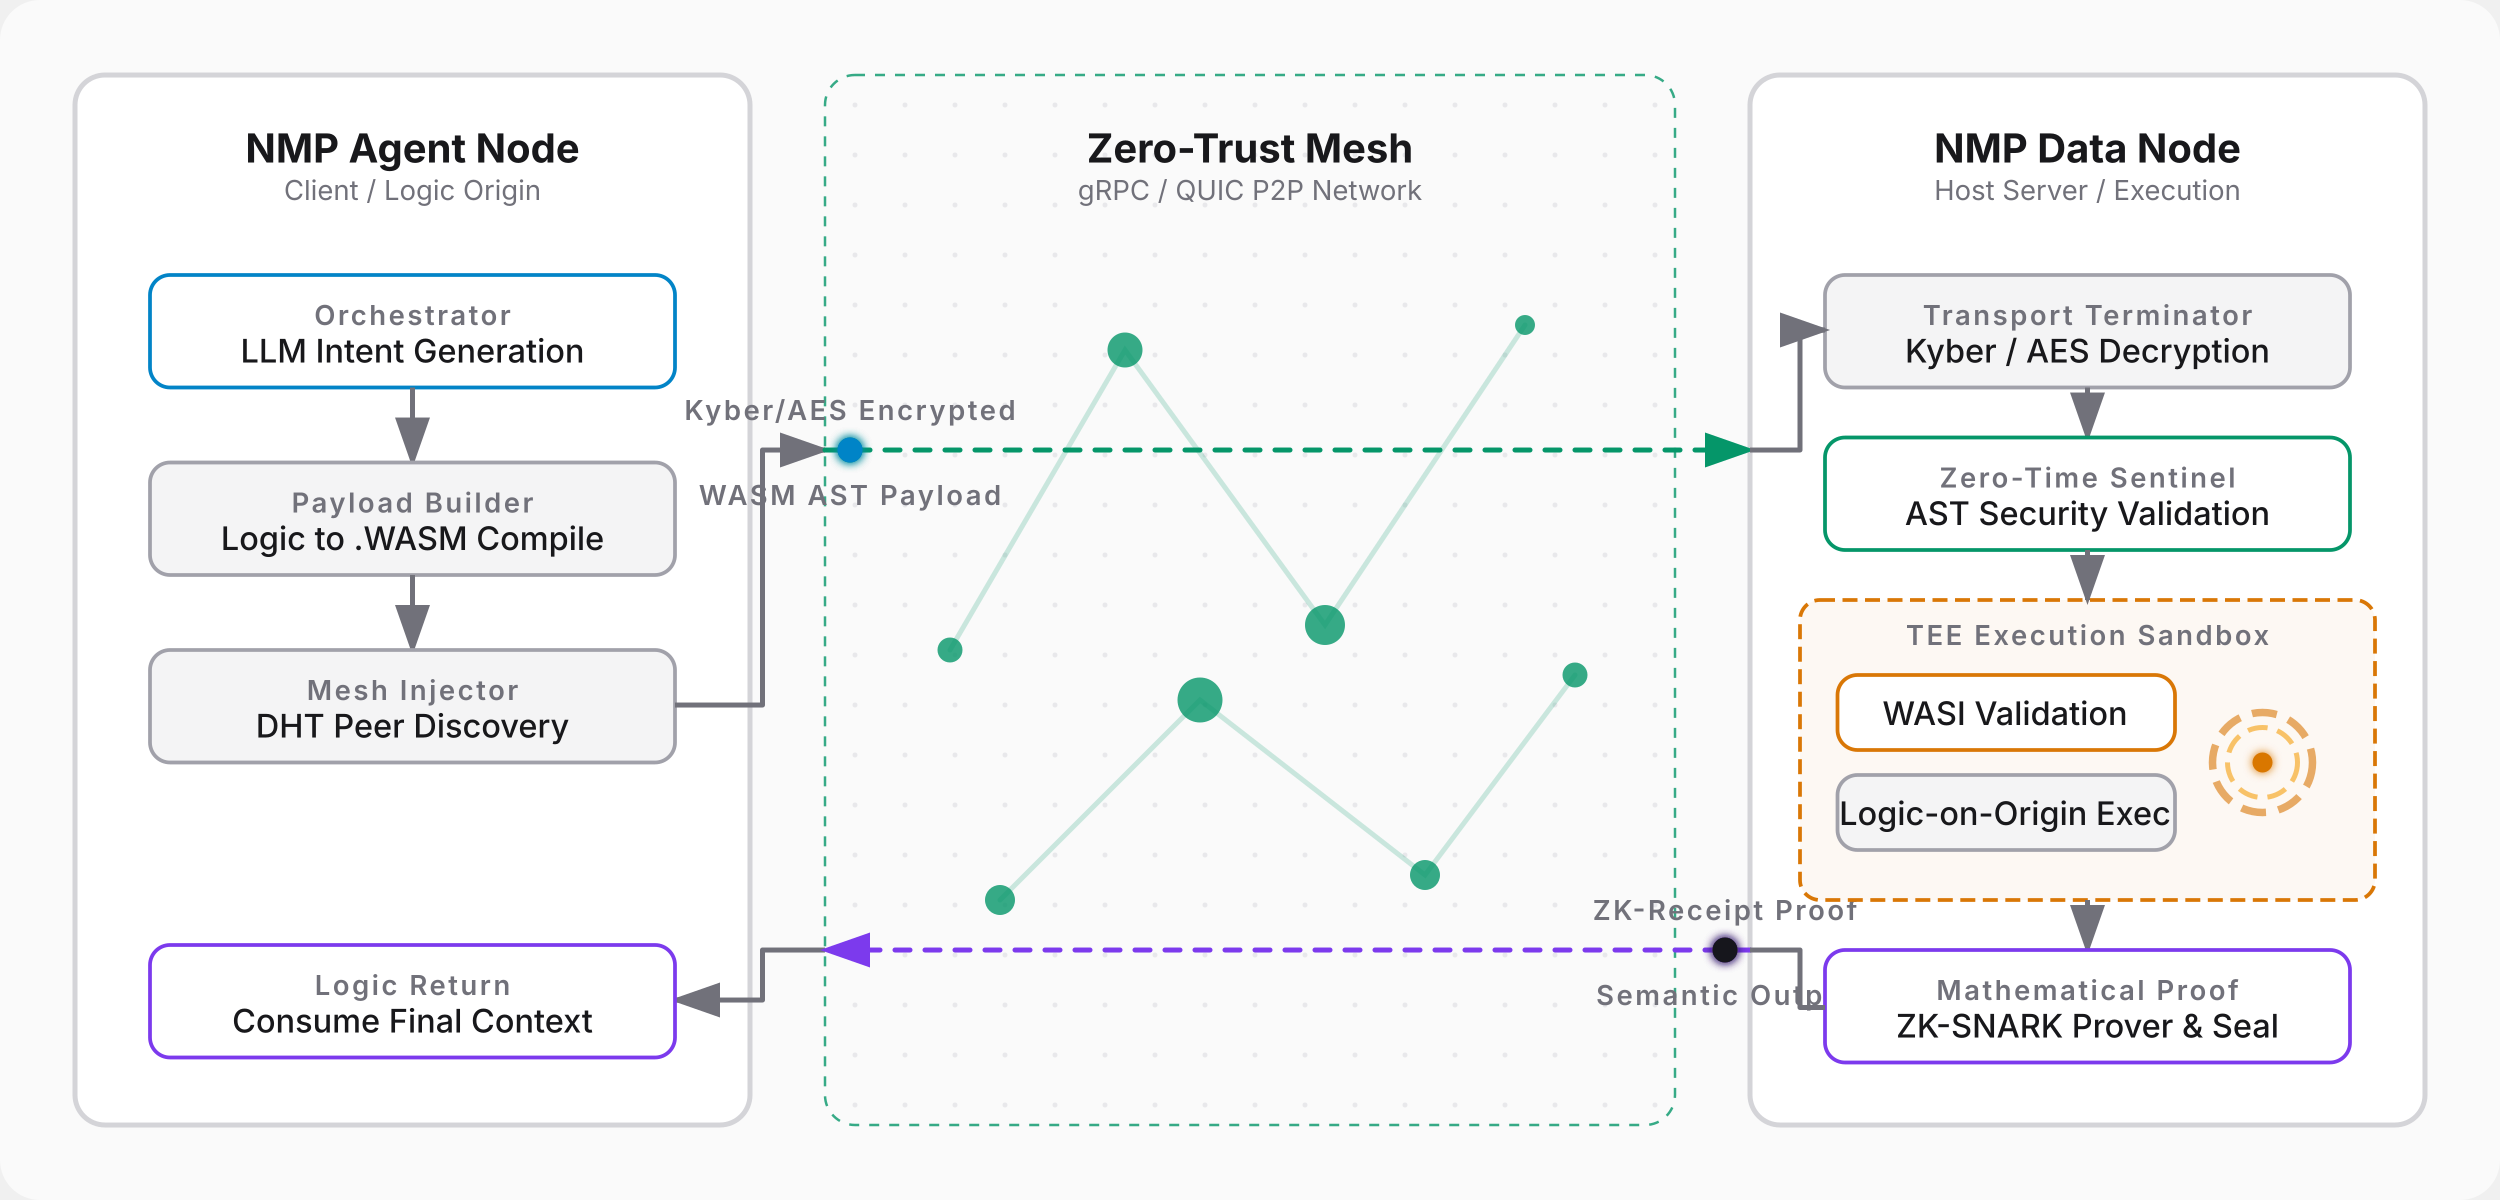
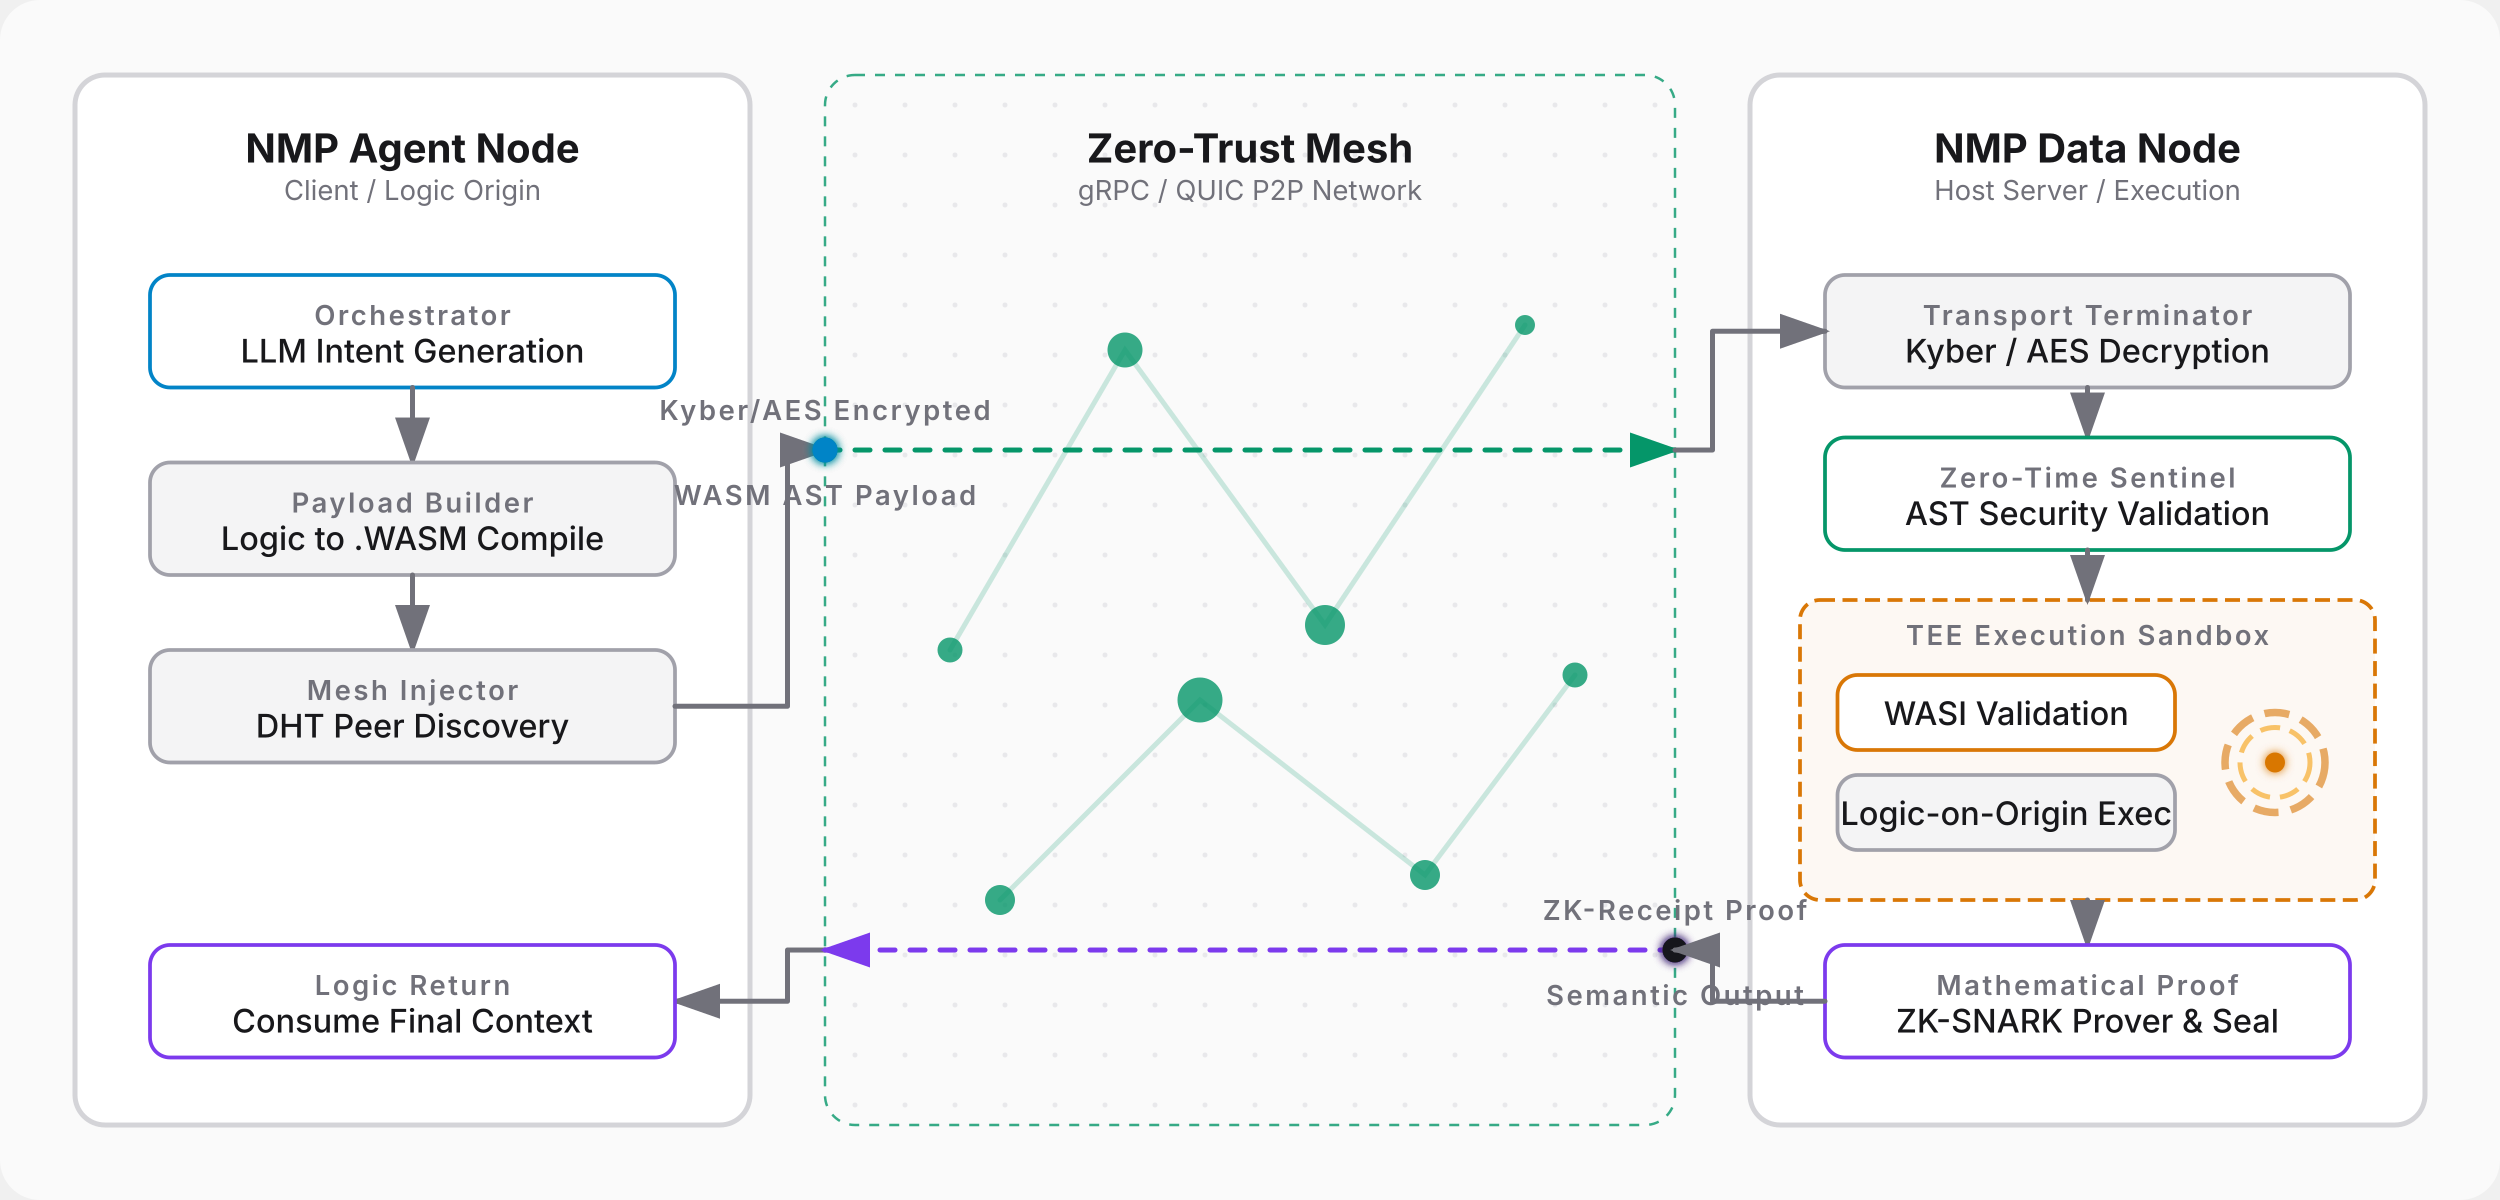
<svg xmlns="http://www.w3.org/2000/svg" width="1000" height="480" viewBox="0 0 1000 480">
  <rect width="1000" height="480" fill="#fafafa" rx="16" />
  <style>
-         .mf-text {
+         .mfl-text {
            font-family: 'Inter', system-ui, sans-serif;
            fill: #18181b;
            font-size: 13px;
            font-weight: 500;
        }

-         .mf-text-sm {
+         .mfl-text-sm {
            font-family: 'Inter', system-ui, sans-serif;
            fill: #71717a;
            font-size: 11px;
        }

-         .mf-title {
+         .mfl-title {
            font-weight: 700;
            font-size: 16px;
            fill: #18181b;
        }

-         .mf-subtitle {
+         .mfl-subtitle {
            font-size: 11px;
            fill: #71717a;
            text-transform: uppercase;
            letter-spacing: 1px;
            font-weight: 600;
        }

        /* Zones */
-         .mf-zone {
+         .mfl-zone {
            fill: #ffffff;
            stroke: #d4d4d8;
            stroke-width: 2;
            rx: 12;
        }

-         .mf-zone-net {
-             fill: url(#netBg);
+         .mfl-zone-net {
+             fill: url(#netBgL);
            stroke: #059669;
            stroke-width: 1;
            rx: 12;
            stroke-dasharray: 4 4;
            opacity: 0.8;
        }

-         .mf-zone-sandbox {
+         .mfl-zone-sandbox {
            fill: rgba(217, 119, 6, 0.05);
            stroke: #d97706;
            stroke-width: 1.5;
            rx: 8;
            stroke-dasharray: 6 3;
        }

        /* Boxes */
-         .mf-box {
+         .mfl-box {
            fill: #f4f4f5;
            stroke: #a1a1aa;
            stroke-width: 1.5;
            rx: 8;
        }

-         .mf-box-hi {
+         .mfl-box-hi {
            fill: #ffffff;
            stroke: #0284c7;
            stroke-width: 1.5;
            rx: 8;
        }

-         .mf-box-sec {
+         .mfl-box-sec {
            fill: #ffffff;
            stroke: #059669;
            stroke-width: 1.5;
            rx: 8;
        }

-         .mf-box-wasi {
+         .mfl-box-wasi {
            fill: #ffffff;
            stroke: #d97706;
            stroke-width: 1.5;
            rx: 8;
        }

-         .mf-box-zk {
+         .mfl-box-zk {
            fill: #ffffff;
            stroke: #7c3aed;
            stroke-width: 1.5;
            rx: 8;
        }

        /* Lines */
-         .mf-line {
+         .mfl-line {
            stroke: #71717a;
            stroke-width: 2;
            fill: none;
            stroke-linejoin: round;
-         }
- 
-         .mf-line-flow {
+             stroke-linecap: round;
+         }
+ 
+         .mfl-line-flow {
            stroke: #059669;
            stroke-width: 2;
            fill: none;
            stroke-dasharray: 6 6;
            stroke-linecap: round;
        }

-         .mf-line-return {
+         .mfl-line-return {
            stroke: #7c3aed;
            stroke-width: 2;
            fill: none;
            stroke-dasharray: 6 6;
            stroke-linecap: round;
        }

        /* Arrows */
-         .mf-arrow {
+         .mfl-arrow {
            fill: #71717a;
        }

-         .mf-arrow-flow {
+         .mfl-arrow-flow {
            fill: #059669;
        }

-         .mf-arrow-return {
+         .mfl-arrow-return {
            fill: #7c3aed;
        }

        /* Node Network */
-         .mf-node {
+         .mfl-node {
            fill: #059669;
            opacity: 0.8;
        }

        /* Animations */
-         @keyframes pulseNet {
+         @keyframes pulseNetL {
            0% {
                opacity: 0.4;
                filter: drop-shadow(0 0 2px #059669);
            }

            50% {
                opacity: 1;
                filter: drop-shadow(0 0 6px #34d399);
            }

            100% {
                opacity: 0.4;
                filter: drop-shadow(0 0 2px #059669);
            }
        }

-         .mf-anim-node {
-             animation: pulseNet 3s cubic-bezier(0.4, 0, 0.6, 1) infinite;
-         }
- 
-         @keyframes marchTx {
+         .mfl-anim-node {
+             animation: pulseNetL 3s cubic-bezier(0.4, 0, 0.6, 1) infinite;
+         }
+ 
+         @keyframes marchTxL {
            to {
                stroke-dashoffset: -40;
            }
        }

-         .mf-anim-march {
-             animation: marchTx 1.5s linear infinite;
-         }
- 
-         @keyframes marchRx {
+         .mfl-anim-march {
+             animation: marchTxL 1.5s linear infinite;
+         }
+ 
+         @keyframes marchRxL {
            to {
                stroke-dashoffset: 40;
            }
        }

-         .mf-anim-march-ret {
-             animation: marchRx 1.5s linear infinite;
-         }
- 
-         @keyframes packetTx {
+         .mfl-anim-march-ret {
+             animation: marchRxL 1.5s linear infinite;
+         }
+ 
+         @keyframes packetTxL {
            0% {
                transform: translateX(0);
                opacity: 0;
            }

            10% {
                opacity: 1;
            }

            90% {
                opacity: 1;
            }

            100% {
-                 transform: translateX(350px);
+                 transform: translateX(340px);
                opacity: 0;
            }
        }

-         .mf-part-tx-1 {
-             animation: packetTx 2s cubic-bezier(0.4, 0, 0.2, 1) infinite;
-         }
- 
-         .mf-part-tx-2 {
-             animation: packetTx 2s cubic-bezier(0.4, 0, 0.2, 1) infinite -1s;
-         }
- 
-         @keyframes packetRx {
+         .mfl-part-tx-1 {
+             animation: packetTxL 2s cubic-bezier(0.4, 0, 0.2, 1) infinite;
+         }
+ 
+         .mfl-part-tx-2 {
+             animation: packetTxL 2s cubic-bezier(0.4, 0, 0.2, 1) infinite -1s;
+         }
+ 
+         @keyframes packetRxL {
            0% {
                transform: translateX(0);
                opacity: 0;
            }

            10% {
                opacity: 1;
            }

            90% {
                opacity: 1;
            }

            100% {
-                 transform: translateX(-350px);
+                 transform: translateX(-340px);
                opacity: 0;
            }
        }

-         .mf-part-rx-1 {
-             animation: packetRx 2s cubic-bezier(0.4, 0, 0.2, 1) infinite;
-         }
- 
-         .mf-part-rx-2 {
-             animation: packetRx 2s cubic-bezier(0.4, 0, 0.2, 1) infinite -1s;
-         }
- 
-         @keyframes spinGear {
+         .mfl-part-rx-1 {
+             animation: packetRxL 2s cubic-bezier(0.4, 0, 0.2, 1) infinite;
+         }
+ 
+         .mfl-part-rx-2 {
+             animation: packetRxL 2s cubic-bezier(0.4, 0, 0.2, 1) infinite -1s;
+         }
+ 
+         @keyframes spinGearL {
            100% {
                transform: rotate(360deg);
            }
        }

-         .mf-spin {
+         .mfl-spin {
            transform-box: fill-box;
            transform-origin: center;
-             animation: spinGear 3s linear infinite;
+             animation: spinGearL 3s linear infinite;
        }
    </style>
  <defs>
-     <pattern id="netBg" width="20" height="20" patternUnits="userSpaceOnUse">
+     <pattern id="netBgL" width="20" height="20" patternUnits="userSpaceOnUse">
      <circle cx="2" cy="2" r="1" fill="#e4e4e7" />
    </pattern>
-     <marker id="arr" markerWidth="10" markerHeight="7" refX="9" refY="3.5" orient="auto">
-       <polygon points="0 0, 10 3.5, 0 7" class="mf-arrow" />
+     <marker id="arrL" markerWidth="10" markerHeight="7" refX="9" refY="3.5" orient="auto">
+       <polygon points="0 0, 10 3.5, 0 7" class="mfl-arrow" />
    </marker>
-     <marker id="arr-flow" markerWidth="10" markerHeight="7" refX="9" refY="3.5" orient="auto">
-       <polygon points="0 0, 10 3.5, 0 7" class="mf-arrow-flow" />
+     <marker id="arr-flowL" markerWidth="10" markerHeight="7" refX="9" refY="3.5" orient="auto">
+       <polygon points="0 0, 10 3.5, 0 7" class="mfl-arrow-flow" />
    </marker>
-     <marker id="arr-ret" markerWidth="10" markerHeight="7" refX="9" refY="3.5" orient="auto">
-       <polygon points="0 0, 10 3.5, 0 7" class="mf-arrow-return" />
+     <marker id="arr-retL" markerWidth="10" markerHeight="7" refX="9" refY="3.5" orient="auto">
+       <polygon points="0 0, 10 3.5, 0 7" class="mfl-arrow-return" />
    </marker>
-     <filter id="glow-tx" x="-50%" y="-50%" width="200%" height="200%">
+     <filter id="glow-txL" x="-50%" y="-50%" width="200%" height="200%">
      <feGaussianBlur stdDeviation="2" result="blur" />
      <feMerge>
        <feMergeNode in="blur" />
        <feMergeNode in="SourceGraphic" />
      </feMerge>
    </filter>
-     <filter id="glow-rx" x="-50%" y="-50%" width="200%" height="200%">
+     <filter id="glow-rxL" x="-50%" y="-50%" width="200%" height="200%">
      <feGaussianBlur stdDeviation="2" result="blur" />
      <feMerge>
        <feMergeNode in="blur" />
        <feMergeNode in="SourceGraphic" />
      </feMerge>
    </filter>
-     <filter id="glow-amber" x="-50%" y="-50%" width="200%" height="200%">
+     <filter id="glow-amberL" x="-50%" y="-50%" width="200%" height="200%">
      <feGaussianBlur stdDeviation="2" result="blur" />
      <feMerge>
        <feMergeNode in="blur" />
        <feMergeNode in="SourceGraphic" />
      </feMerge>
    </filter>
  </defs>
-   <rect x="30" y="30" width="270" height="420" class="mf-zone" />
-   <text x="165" y="65" text-anchor="middle" class="mf-text mf-title">NMP Agent Node</text>
-   <text x="165" y="80" text-anchor="middle" class="mf-text-sm">Client / Logic Origin</text>
-   <rect x="330" y="30" width="340" height="420" class="mf-zone-net" />
-   <text x="500" y="65" text-anchor="middle" class="mf-text mf-title" fill="#059669">Zero-Trust Mesh</text>
-   <text x="500" y="80" text-anchor="middle" class="mf-text-sm" fill="#059669">gRPC / QUIC P2P Network</text>
-   <rect x="700" y="30" width="270" height="420" class="mf-zone" />
-   <text x="835" y="65" text-anchor="middle" class="mf-text mf-title">NMP Data Node</text>
-   <text x="835" y="80" text-anchor="middle" class="mf-text-sm">Host Server / Execution</text>
-   <rect x="60" y="110" width="210" height="45" class="mf-box-hi" />
-   <text x="165" y="130" text-anchor="middle" class="mf-text mf-subtitle" fill="#0284c7">Orchestrator</text>
-   <text x="165" y="145" text-anchor="middle" class="mf-text">LLM Intent Generation</text>
-   <path d="M 165 155 L 165 185" class="mf-line" marker-end="url(#arr)" />
-   <rect x="60" y="185" width="210" height="45" class="mf-box" />
-   <text x="165" y="205" text-anchor="middle" class="mf-text mf-subtitle">Payload Builder</text>
-   <text x="165" y="220" text-anchor="middle" class="mf-text">Logic to .WASM Compile</text>
-   <path d="M 165 230 L 165 260" class="mf-line" marker-end="url(#arr)" />
-   <rect x="60" y="260" width="210" height="45" class="mf-box" />
-   <text x="165" y="280" text-anchor="middle" class="mf-text mf-subtitle">Mesh Injector</text>
-   <text x="165" y="295" text-anchor="middle" class="mf-text">DHT Peer Discovery</text>
-   <path d="M 270 282 L 305 282 L 305 180 L 330 180" class="mf-line" marker-end="url(#arr)" />
-   <path d="M 330 380 L 305 380 L 305 400 L 270 400" class="mf-line" marker-end="url(#arr)" />
-   <rect x="60" y="378" width="210" height="45" class="mf-box-zk" />
-   <text x="165" y="398" text-anchor="middle" class="mf-text mf-subtitle" fill="#7c3aed">Logic Return</text>
-   <text x="165" y="413" text-anchor="middle" class="mf-text">Consume Final Context</text>
-   <path d="M 380 260 L 450 140 L 530 250 L 610 130" class="mf-line-flow" style="opacity:0.2; stroke-dasharray:none" />
-   <path d="M 400 360 L 480 280 L 570 350 L 630 270" class="mf-line-flow" style="opacity:0.2; stroke-dasharray:none" />
-   <circle cx="380" cy="260" r="5" class="mf-node mf-anim-node" />
-   <circle cx="450" cy="140" r="7" class="mf-node mf-anim-node" style="animation-delay: -1s" />
-   <circle cx="530" cy="250" r="8" class="mf-node mf-anim-node" style="animation-delay: -2s" />
-   <circle cx="610" cy="130" r="4" class="mf-node mf-anim-node" />
-   <circle cx="400" cy="360" r="6" class="mf-node mf-anim-node" style="animation-delay: -1.5s" />
-   <circle cx="480" cy="280" r="9" class="mf-node mf-anim-node" style="animation-delay: -0.5s" />
-   <circle cx="570" cy="350" r="6" class="mf-node mf-anim-node" style="animation-delay: -2.5s" />
-   <circle cx="630" cy="270" r="5" class="mf-node mf-anim-node" />
-   <path d="M 330 180 L 700 180" class="mf-line-flow mf-anim-march" marker-end="url(#arr-flow)" />
-   <g transform="translate(340, 180)">
-     <g class="mf-part-tx-1">
-       <circle cx="0" cy="0" r="5" fill="#059669" filter="url(#glow-tx)" />
-       <text x="0" y="-12" text-anchor="middle" class="mf-text mf-subtitle" fill="#059669">Kyber/AES
+   <rect x="30" y="30" width="270" height="420" class="mfl-zone" />
+   <text x="165" y="65" text-anchor="middle" class="mfl-text mfl-title">NMP Agent Node</text>
+   <text x="165" y="80" text-anchor="middle" class="mfl-text-sm">Client / Logic Origin</text>
+   <rect x="330" y="30" width="340" height="420" class="mfl-zone-net" />
+   <text x="500" y="65" text-anchor="middle" class="mfl-text mfl-title" fill="#059669">Zero-Trust Mesh</text>
+   <text x="500" y="80" text-anchor="middle" class="mfl-text-sm" fill="#059669">gRPC / QUIC P2P Network</text>
+   <rect x="700" y="30" width="270" height="420" class="mfl-zone" />
+   <text x="835" y="65" text-anchor="middle" class="mfl-text mfl-title">NMP Data Node</text>
+   <text x="835" y="80" text-anchor="middle" class="mfl-text-sm">Host Server / Execution</text>
+   <rect x="60" y="110" width="210" height="45" class="mfl-box-hi" />
+   <text x="165" y="130" text-anchor="middle" class="mfl-text mfl-subtitle" fill="#0284c7">Orchestrator</text>
+   <text x="165" y="145" text-anchor="middle" class="mfl-text">LLM Intent Generation</text>
+   <path d="M 165 155 L 165 185" class="mfl-line" marker-end="url(#arrL)" />
+   <rect x="60" y="185" width="210" height="45" class="mfl-box" />
+   <text x="165" y="205" text-anchor="middle" class="mfl-text mfl-subtitle">Payload Builder</text>
+   <text x="165" y="220" text-anchor="middle" class="mfl-text">Logic to .WASM Compile</text>
+   <path d="M 165 230 L 165 260" class="mfl-line" marker-end="url(#arrL)" />
+   <rect x="60" y="260" width="210" height="45" class="mfl-box" />
+   <text x="165" y="280" text-anchor="middle" class="mfl-text mfl-subtitle">Mesh Injector</text>
+   <text x="165" y="295" text-anchor="middle" class="mfl-text">DHT Peer Discovery</text>
+   <path d="M 270 282.5 L 315 282.5 L 315 180 L 330 180" class="mfl-line" marker-end="url(#arrL)" />
+   <path d="M 330 380 L 315 380 L 315 400.5 L 270 400.5" class="mfl-line" marker-end="url(#arrL)" />
+   <rect x="60" y="378" width="210" height="45" class="mfl-box-zk" />
+   <text x="165" y="398" text-anchor="middle" class="mfl-text mfl-subtitle" fill="#7c3aed">Logic Return</text>
+   <text x="165" y="413" text-anchor="middle" class="mfl-text">Consume Final Context</text>
+   <path d="M 380 260 L 450 140 L 530 250 L 610 130" class="mfl-line-flow" style="opacity:0.2; stroke-dasharray:none" />
+   <path d="M 400 360 L 480 280 L 570 350 L 630 270" class="mfl-line-flow" style="opacity:0.2; stroke-dasharray:none" />
+   <circle cx="380" cy="260" r="5" class="mfl-node mfl-anim-node" />
+   <circle cx="450" cy="140" r="7" class="mfl-node mfl-anim-node" style="animation-delay: -1s" />
+   <circle cx="530" cy="250" r="8" class="mfl-node mfl-anim-node" style="animation-delay: -2s" />
+   <circle cx="610" cy="130" r="4" class="mfl-node mfl-anim-node" />
+   <circle cx="400" cy="360" r="6" class="mfl-node mfl-anim-node" style="animation-delay: -1.5s" />
+   <circle cx="480" cy="280" r="9" class="mfl-node mfl-anim-node" style="animation-delay: -0.5s" />
+   <circle cx="570" cy="350" r="6" class="mfl-node mfl-anim-node" style="animation-delay: -2.5s" />
+   <circle cx="630" cy="270" r="5" class="mfl-node mfl-anim-node" />
+   <path d="M 330 180 L 670 180" class="mfl-line-flow mfl-anim-march" marker-end="url(#arr-flowL)" />
+   <g transform="translate(330, 180)">
+     <g class="mfl-part-tx-1">
+       <circle cx="0" cy="0" r="5" fill="#059669" filter="url(#glow-txL)" />
+       <text x="0" y="-12" text-anchor="middle" class="mfl-text mfl-subtitle" fill="#059669">Kyber/AES
                Encrypted</text>
    </g>
  </g>
-   <g transform="translate(340, 180)">
-     <g class="mf-part-tx-2">
-       <circle cx="0" cy="0" r="5" fill="#0284c7" filter="url(#glow-tx)" />
-       <text x="0" y="22" text-anchor="middle" class="mf-text mf-subtitle" fill="#0284c7">WASM AST Payload</text>
-     </g>
-   </g>
-   <path d="M 700 380 L 330 380" class="mf-line-return mf-anim-march-ret" marker-end="url(#arr-ret)" />
-   <g transform="translate(690, 380)">
-     <g class="mf-part-rx-1">
-       <circle cx="0" cy="0" r="5" fill="#7c3aed" filter="url(#glow-rx)" />
-       <text x="0" y="-12" text-anchor="middle" class="mf-text mf-subtitle" fill="#7c3aed">ZK-Receipt Proof</text>
-     </g>
-   </g>
-   <g transform="translate(690, 380)">
-     <g class="mf-part-rx-2">
-       <circle cx="0" cy="0" r="5" fill="#18181b" filter="url(#glow-rx)" />
-       <text x="0" y="22" text-anchor="middle" class="mf-text mf-subtitle" fill="#18181b">Semantic Output</text>
-     </g>
-   </g>
-   <rect x="730" y="110" width="210" height="45" class="mf-box" />
-   <text x="835" y="130" text-anchor="middle" class="mf-text mf-subtitle">Transport Terminator</text>
-   <text x="835" y="145" text-anchor="middle" class="mf-text">Kyber / AES Decryption</text>
-   <path d="M 835 155 L 835 175" class="mf-line" marker-end="url(#arr)" />
-   <rect x="730" y="175" width="210" height="45" class="mf-box-sec" />
-   <text x="835" y="195" text-anchor="middle" class="mf-text mf-subtitle" fill="#059669">Zero-Time Sentinel</text>
-   <text x="835" y="210" text-anchor="middle" class="mf-text">AST Security Validation</text>
-   <path d="M 835 220 L 835 240" class="mf-line" marker-end="url(#arr)" />
-   <rect x="720" y="240" width="230" height="120" class="mf-zone-sandbox" />
-   <text x="835" y="258" text-anchor="middle" class="mf-text mf-subtitle" fill="#d97706">TEE Execution Sandbox</text>
-   <rect x="735" y="270" width="135" height="30" class="mf-box-wasi" />
-   <text x="802" y="290" text-anchor="middle" class="mf-text" font-size="12">WASI Validation</text>
-   <rect x="735" y="310" width="135" height="30" class="mf-box" />
-   <text x="802" y="330" text-anchor="middle" class="mf-text" font-size="12">Logic-on-Origin Exec</text>
-   <g transform="translate(905, 305)">
-     <g class="mf-spin">
+   <g transform="translate(330, 180)">
+     <g class="mfl-part-tx-2">
+       <circle cx="0" cy="0" r="5" fill="#0284c7" filter="url(#glow-txL)" />
+       <text x="0" y="22" text-anchor="middle" class="mfl-text mfl-subtitle" fill="#0284c7">WASM AST Payload</text>
+     </g>
+   </g>
+   <path d="M 670 380 L 330 380" class="mfl-line-return mfl-anim-march-ret" marker-end="url(#arr-retL)" />
+   <g transform="translate(670, 380)">
+     <g class="mfl-part-rx-1">
+       <circle cx="0" cy="0" r="5" fill="#7c3aed" filter="url(#glow-rxL)" />
+       <text x="0" y="-12" text-anchor="middle" class="mfl-text mfl-subtitle" fill="#7c3aed">ZK-Receipt
+                 Proof</text>
+     </g>
+   </g>
+   <g transform="translate(670, 380)">
+     <g class="mfl-part-rx-2">
+       <circle cx="0" cy="0" r="5" fill="#18181b" filter="url(#glow-rxL)" />
+       <text x="0" y="22" text-anchor="middle" class="mfl-text mfl-subtitle" fill="#18181b">Semantic Output</text>
+     </g>
+   </g>
+   <rect x="730" y="110" width="210" height="45" class="mfl-box" />
+   <text x="835" y="130" text-anchor="middle" class="mfl-text mfl-subtitle">Transport Terminator</text>
+   <text x="835" y="145" text-anchor="middle" class="mfl-text">Kyber / AES Decryption</text>
+   <path d="M 835 155 L 835 175" class="mfl-line" marker-end="url(#arrL)" />
+   <rect x="730" y="175" width="210" height="45" class="mfl-box-sec" />
+   <text x="835" y="195" text-anchor="middle" class="mfl-text mfl-subtitle" fill="#059669">Zero-Time Sentinel</text>
+   <text x="835" y="210" text-anchor="middle" class="mfl-text">AST Security Validation</text>
+   <path d="M 835 220 L 835 240" class="mfl-line" marker-end="url(#arrL)" />
+   <rect x="720" y="240" width="230" height="120" class="mfl-zone-sandbox" />
+   <text x="835" y="258" text-anchor="middle" class="mfl-text mfl-subtitle" fill="#d97706">TEE Execution Sandbox</text>
+   <rect x="735" y="270" width="135" height="30" class="mfl-box-wasi" />
+   <text x="802.5" y="290" text-anchor="middle" class="mfl-text" font-size="12">WASI Validation</text>
+   <rect x="735" y="310" width="135" height="30" class="mfl-box" />
+   <text x="802.5" y="330" text-anchor="middle" class="mfl-text" font-size="12">Logic-on-Origin Exec</text>
+   <g transform="translate(910, 305)">
+     <g class="mfl-spin">
      <circle cx="0" cy="0" r="20" fill="none" stroke="#d97706" stroke-width="3" stroke-dasharray="10 5" opacity="0.6" />
      <circle cx="0" cy="0" r="14" fill="none" stroke="#f59e0b" stroke-width="2" stroke-dasharray="8 4" opacity="0.6" />
-       <circle cx="0" cy="0" r="4" fill="#d97706" filter="url(#glow-amber)" />
-     </g>
-   </g>
-   <path d="M 835 360 L 835 380" class="mf-line" marker-end="url(#arr)" />
-   <rect x="730" y="380" width="210" height="45" class="mf-box-zk" />
-   <text x="835" y="400" text-anchor="middle" class="mf-text mf-subtitle" fill="#7c3aed">Mathematical Proof</text>
-   <text x="835" y="415" text-anchor="middle" class="mf-text">ZK-SNARK Prover &amp; Seal</text>
-   <path d="M 700 180 L 720 180 L 720 132 L 730 132" class="mf-line" marker-end="url(#arr)" />
-   <path d="M 730 403 L 720 403 L 720 380 L 700 380" class="mf-line" />
+       <circle cx="0" cy="0" r="4" fill="#d97706" filter="url(#glow-amberL)" />
+     </g>
+   </g>
+   <path d="M 835 360 L 835 378" class="mfl-line" marker-end="url(#arrL)" />
+   <rect x="730" y="378" width="210" height="45" class="mfl-box-zk" />
+   <text x="835" y="398" text-anchor="middle" class="mfl-text mfl-subtitle" fill="#7c3aed">Mathematical Proof</text>
+   <text x="835" y="413" text-anchor="middle" class="mfl-text">ZK-SNARK Prover &amp; Seal</text>
+   <path d="M 670 180 L 685 180 L 685 132.5 L 730 132.5" class="mfl-line" marker-end="url(#arrL)" />
+   <path d="M 730 400.5 L 685 400.5 L 685 380 L 670 380" class="mfl-line" marker-end="url(#arrL)" />
</svg>
